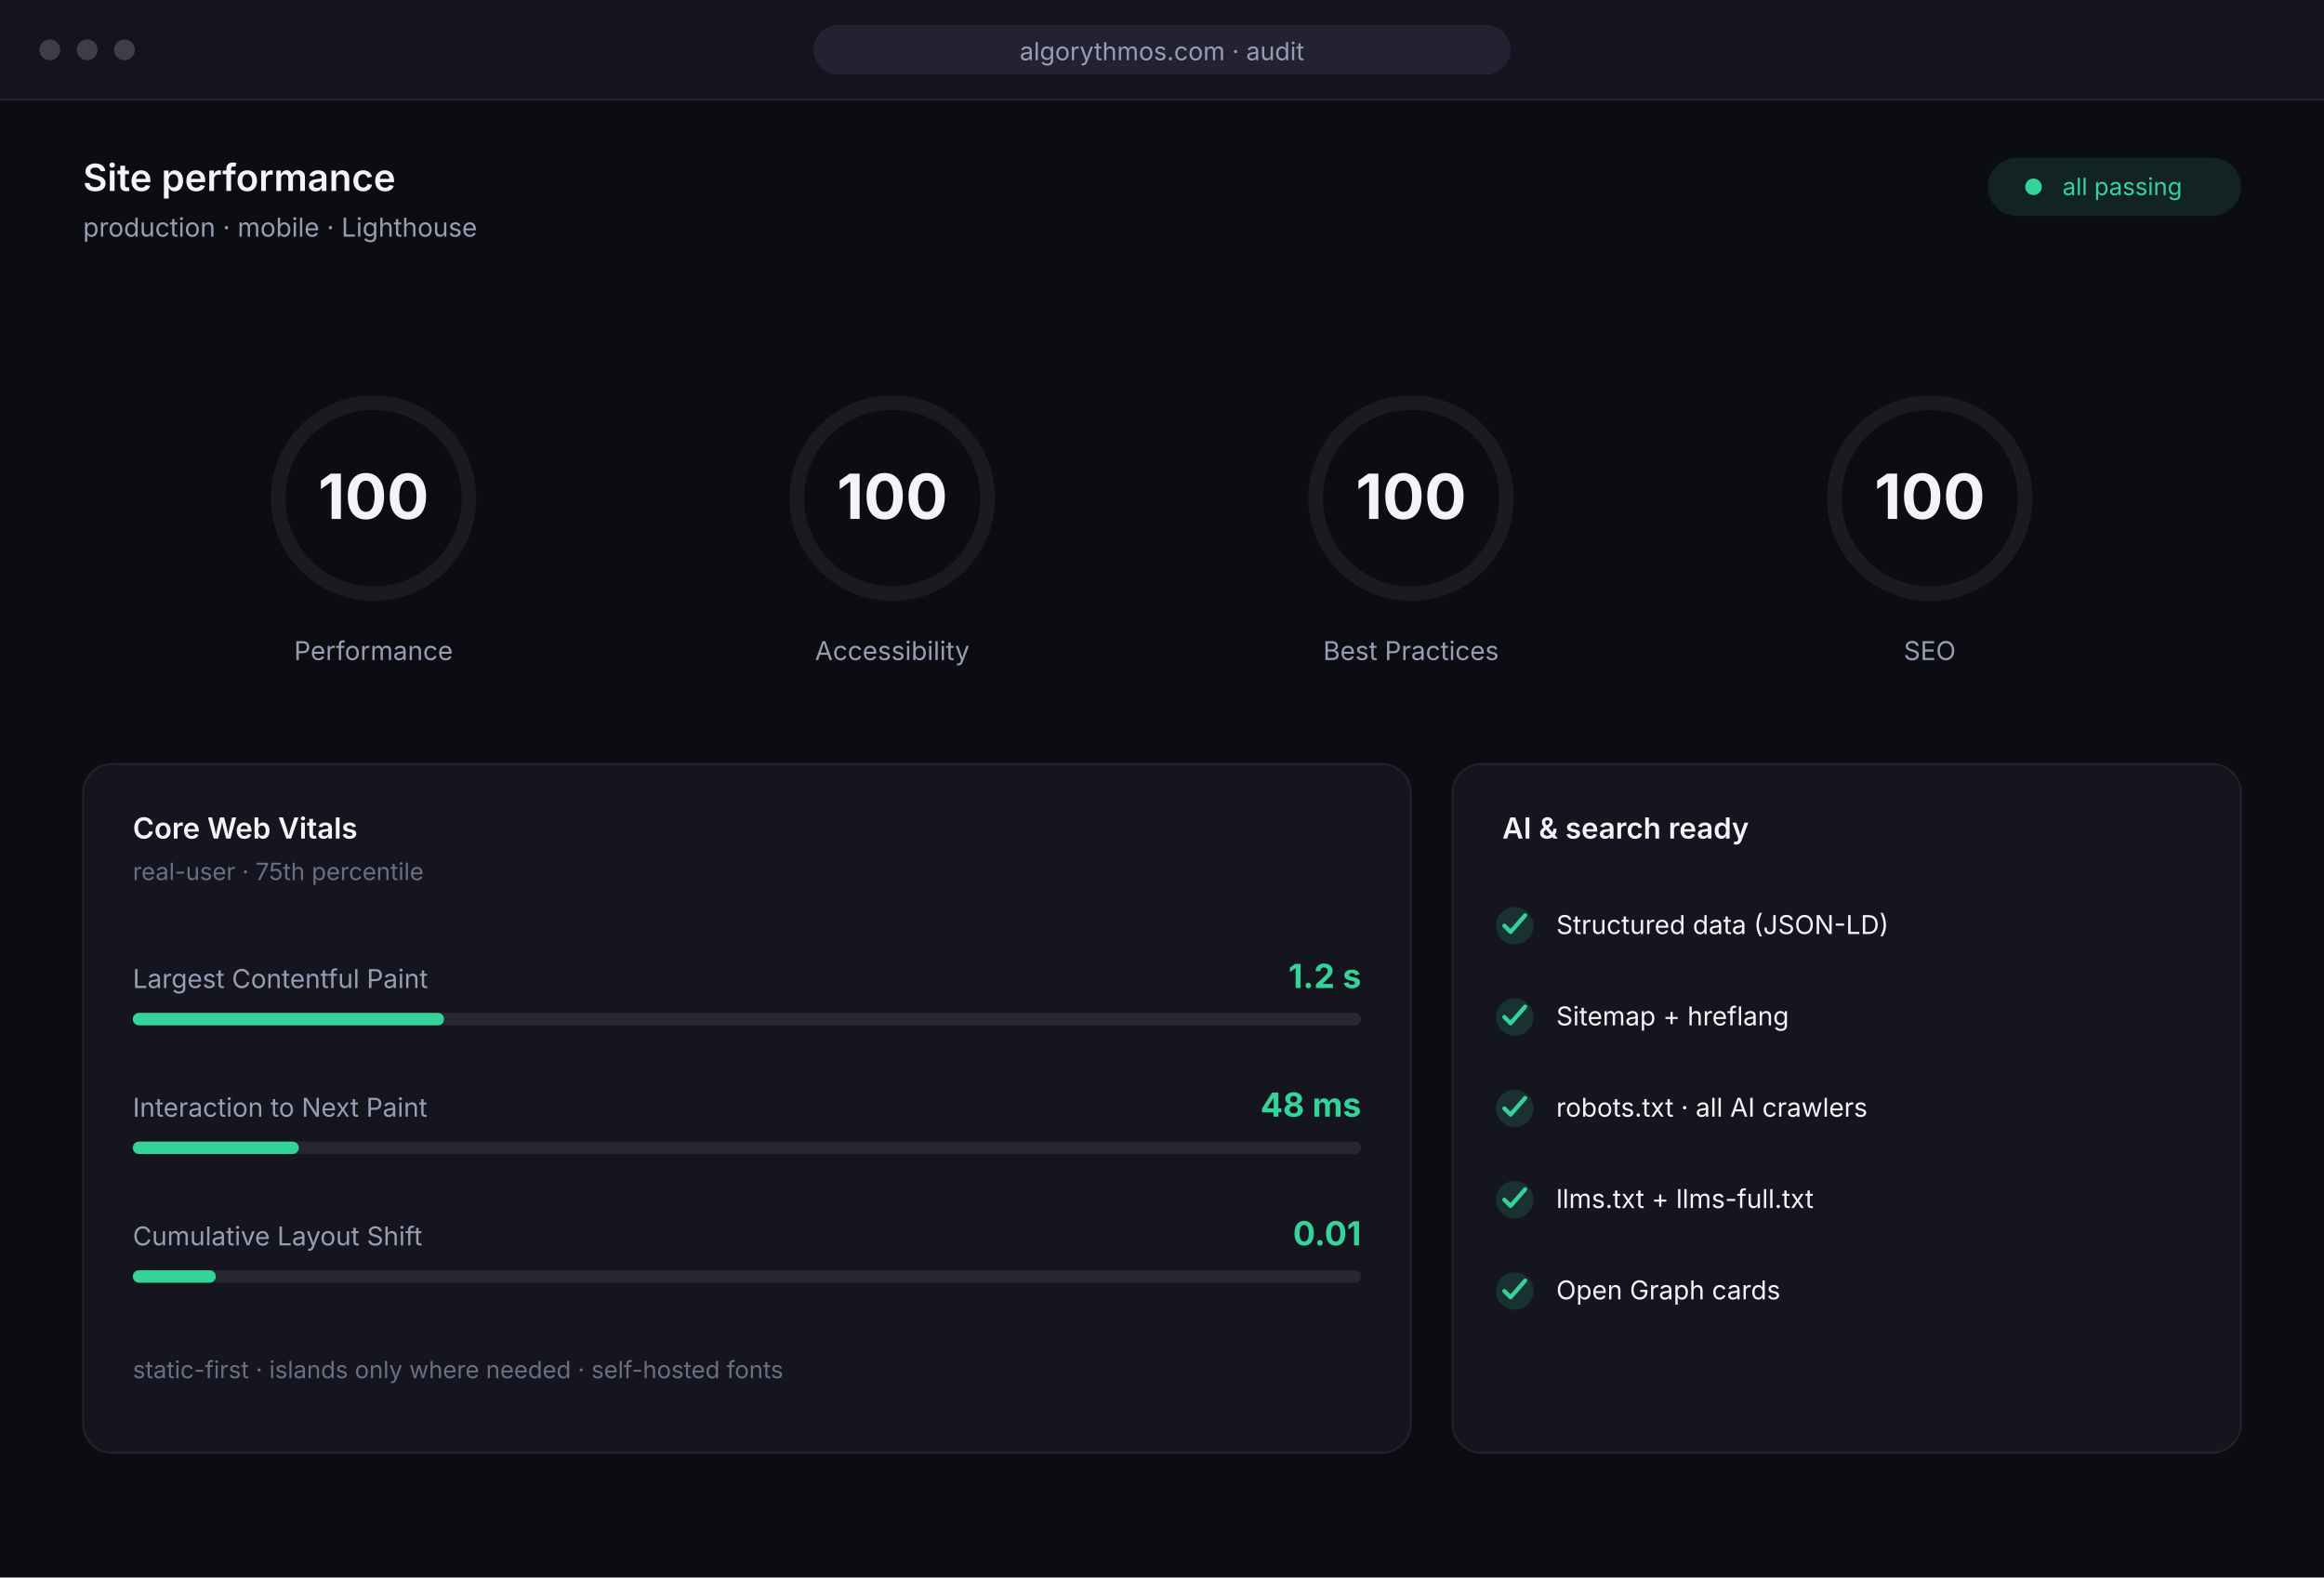
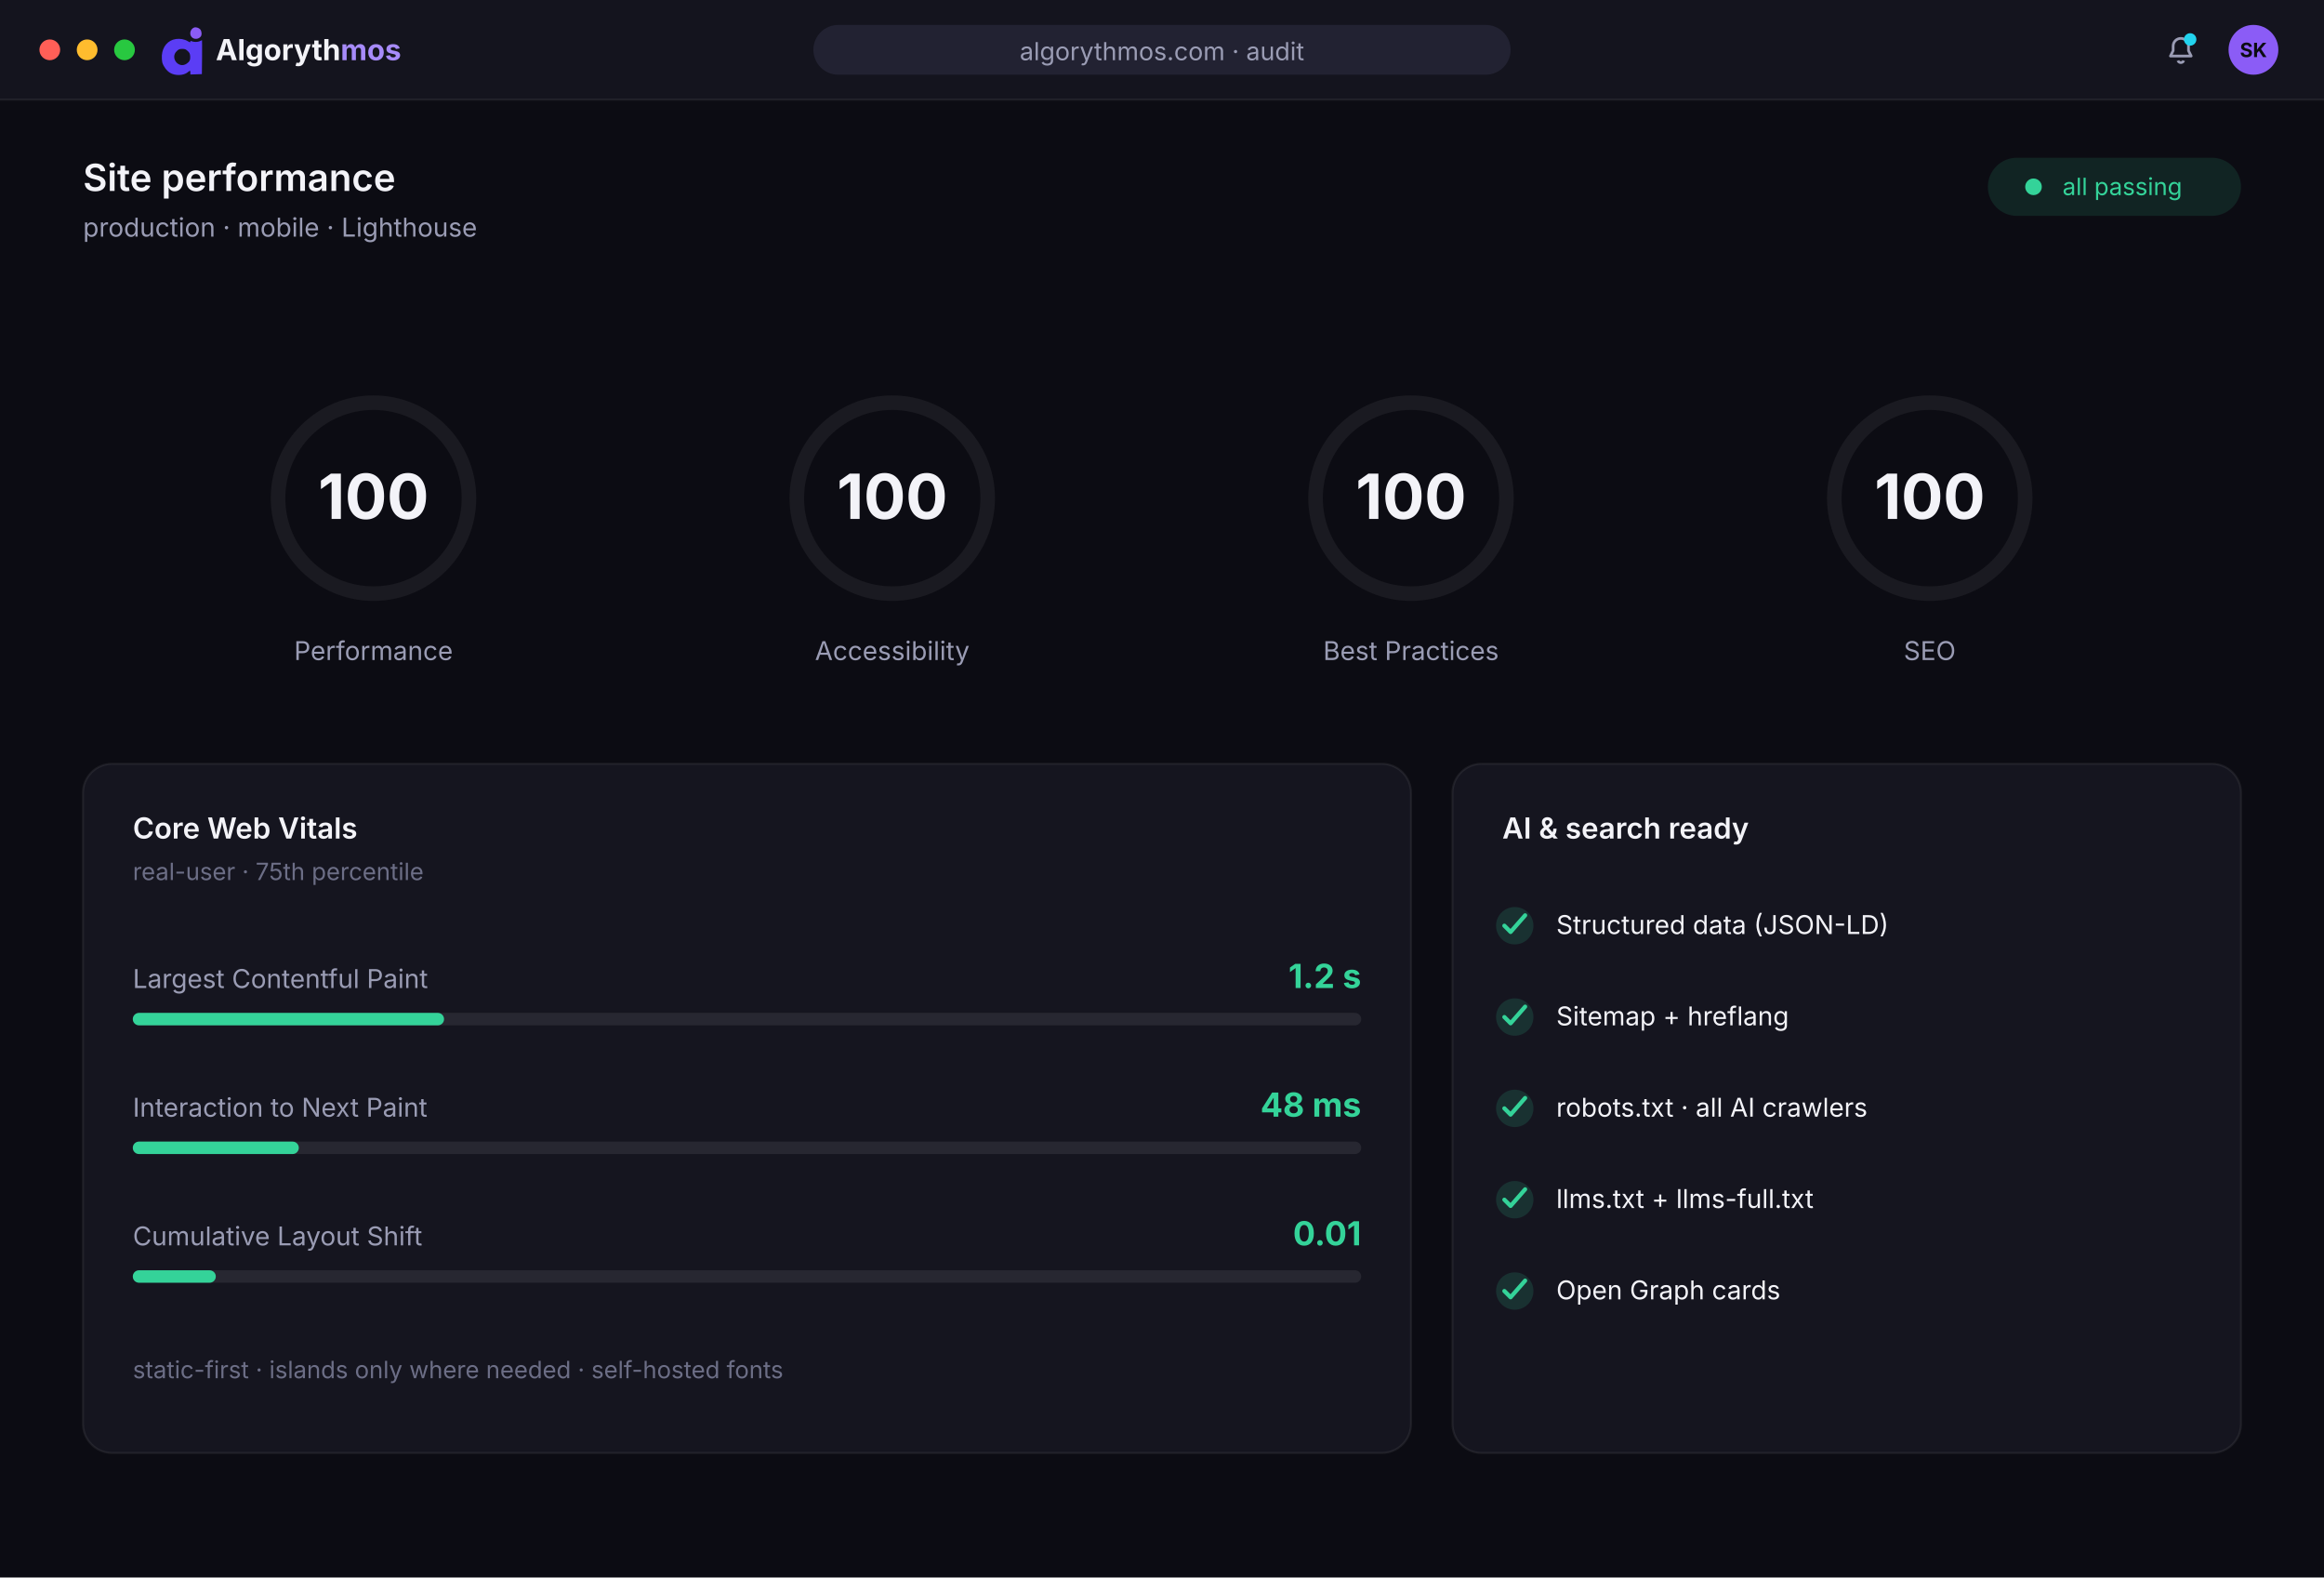
<svg xmlns="http://www.w3.org/2000/svg" viewBox="0 0 1120 760" width="1120" height="760" role="img" aria-label="AI-ready website performance panel">
  <defs>
    <style>text{font-family:'Inter',system-ui,-apple-system,Segoe UI,sans-serif;}.h{fill:#f3f3f8;}.m{fill:#9a9cb4;}.s{fill:#6c6e86;}.ring{fill:none;stroke-width:7;stroke-linecap:round;transform:rotate(-90deg);transform-origin:center;}</style>
  </defs>
  <rect width="1120" height="760" fill="#0c0c13" />
  <rect width="1120" height="48" fill="#14141e" />
  <line x1="0" y1="48" x2="1120" y2="48" stroke="#ffffff" stroke-opacity="0.07" />
-   <circle cx="24" cy="24" r="5" fill="#ffffff" fill-opacity="0.18" />
-   <circle cx="42" cy="24" r="5" fill="#ffffff" fill-opacity="0.18" />
-   <circle cx="60" cy="24" r="5" fill="#ffffff" fill-opacity="0.18" />
+   <circle cx="24" cy="24" r="5" fill="#ff5f57" />
+   <circle cx="42" cy="24" r="5" fill="#febc2e" />
+   <circle cx="60" cy="24" r="5" fill="#28c840" />
+   <g transform="translate(65.04 50.86) scale(0.03 -0.03)">
+     <path fill="#8b5cf6" d="M950 1253c-64-25-83-113-34-158 40-37 107-30 141 14 21 27 16 87-9 115-23 26-70 40-98 29z" />
+     <path fill="#5b3df5" d="M659 1069c-130-19-217-122-227-264-2-38 1-89 7-112 17-62 70-134 123-166 83-52 220-47 286 8 38 32 42 31 42-5v-31l93 3 92 3 3 273c1 149 1 272-1 272-2 0-18-7-36-16-32-16-97-16-133 0-13 6-18 4-18-8 0-14-7-13-44 9-52 31-123 43-187 34zm187-192c31-28 37-41 41-83 5-59-10-90-56-121-132-89-274 97-157 204 30 28 43 33 86 33 43 0 56-5 86-33z" />
+   </g>
+   <text x="104" y="29" font-size="14" font-weight="700" class="h">Algoryth<tspan fill="#a78bfa">mos</tspan>
+   </text>
+   <rect x="404" y="23" width="7" height="5.5" rx="1.2" fill="#34d399" />
+   <path d="M405.5 23v-1.6a2 2 0 0 1 4 0v1.6" fill="none" stroke="#34d399" stroke-width="1.2" />
+   <path d="M1046 27h10l-1.3-2.6v-2.2a3.7 3.7 0 0 0-7.4 0v2.2zM1049.6 29.2a1.5 1.5 0 0 0 2.8 0" fill="none" stroke="#9a9cb4" stroke-width="1.3" stroke-linejoin="round" />
+   <circle cx="1055.5" cy="19" r="3" fill="#22d3ee" />
+   <circle cx="1086" cy="24" r="12" fill="#8b5cf6" />
+   <text x="1086" y="27.5" font-size="9.5" font-weight="700" text-anchor="middle" fill="#0c0c13">SK</text>
  <rect x="392" y="12" width="336" height="24" rx="12" fill="#222232" />
  <text x="560" y="29" font-size="12" text-anchor="middle" class="m">algorythmos.com · audit</text>
  <text x="40" y="92" font-size="18" font-weight="600" class="h">Site performance</text>
  <text x="40" y="114" font-size="12.5" class="m">production · mobile · Lighthouse</text>
  <rect x="958" y="76" width="122" height="28" rx="14" fill="#34d399" fill-opacity="0.12" />
  <circle cx="980" cy="90" r="4" fill="#34d399" />
  <text x="994" y="94" font-size="11.5" fill="#34d399">all passing</text>
  <g>
    <circle cx="180" cy="240" r="46" class="ring" stroke="#34d399" stroke-dasharray="289 289" />
    <circle cx="180" cy="240" r="46" fill="none" stroke="#ffffff" stroke-opacity="0.06" stroke-width="7" />
    <circle cx="180" cy="240" r="46" class="ring" stroke="#34d399" stroke-dasharray="289 0" />
    <text x="180" y="250" font-size="30" font-weight="700" text-anchor="middle" class="h">100</text>
    <text x="180" y="318" font-size="12.5" text-anchor="middle" class="m">Performance</text>
  </g>
  <g>
    <circle cx="430" cy="240" r="46" fill="none" stroke="#ffffff" stroke-opacity="0.06" stroke-width="7" />
    <circle cx="430" cy="240" r="46" class="ring" stroke="#34d399" stroke-dasharray="289 0" />
    <text x="430" y="250" font-size="30" font-weight="700" text-anchor="middle" class="h">100</text>
    <text x="430" y="318" font-size="12.5" text-anchor="middle" class="m">Accessibility</text>
  </g>
  <g>
    <circle cx="680" cy="240" r="46" fill="none" stroke="#ffffff" stroke-opacity="0.06" stroke-width="7" />
    <circle cx="680" cy="240" r="46" class="ring" stroke="#34d399" stroke-dasharray="289 0" />
    <text x="680" y="250" font-size="30" font-weight="700" text-anchor="middle" class="h">100</text>
    <text x="680" y="318" font-size="12.5" text-anchor="middle" class="m">Best Practices</text>
  </g>
  <g>
    <circle cx="930" cy="240" r="46" fill="none" stroke="#ffffff" stroke-opacity="0.06" stroke-width="7" />
    <circle cx="930" cy="240" r="46" class="ring" stroke="#34d399" stroke-dasharray="289 0" />
    <text x="930" y="250" font-size="30" font-weight="700" text-anchor="middle" class="h">100</text>
    <text x="930" y="318" font-size="12.5" text-anchor="middle" class="m">SEO</text>
  </g>
  <rect x="40" y="368" width="640" height="332" rx="14" fill="#15151f" stroke="#ffffff" stroke-opacity="0.07" />
  <text x="64" y="404" font-size="14" font-weight="600" class="h">Core Web Vitals</text>
  <text x="64" y="424" font-size="11.5" class="s">real-user · 75th percentile</text>
  <g>
    <text x="64" y="476" font-size="12.5" class="m">Largest Contentful Paint</text>
    <text x="656" y="476" font-size="16" font-weight="700" text-anchor="end" fill="#34d399">1.2 s</text>
    <rect x="64" y="488" width="592" height="6" rx="3" fill="#ffffff" fill-opacity="0.08" />
    <rect x="64" y="488" width="150" height="6" rx="3" fill="#34d399" />
  </g>
  <g>
    <text x="64" y="538" font-size="12.5" class="m">Interaction to Next Paint</text>
    <text x="656" y="538" font-size="16" font-weight="700" text-anchor="end" fill="#34d399">48 ms</text>
    <rect x="64" y="550" width="592" height="6" rx="3" fill="#ffffff" fill-opacity="0.08" />
    <rect x="64" y="550" width="80" height="6" rx="3" fill="#34d399" />
  </g>
  <g>
    <text x="64" y="600" font-size="12.5" class="m">Cumulative Layout Shift</text>
    <text x="656" y="600" font-size="16" font-weight="700" text-anchor="end" fill="#34d399">0.01</text>
    <rect x="64" y="612" width="592" height="6" rx="3" fill="#ffffff" fill-opacity="0.08" />
    <rect x="64" y="612" width="40" height="6" rx="3" fill="#34d399" />
  </g>
  <text x="64" y="664" font-size="11.5" class="s">static-first · islands only where needed · self-hosted fonts</text>
  <rect x="700" y="368" width="380" height="332" rx="14" fill="#15151f" stroke="#ffffff" stroke-opacity="0.07" />
  <text x="724" y="404" font-size="14" font-weight="600" class="h">AI &amp; search ready</text>
  <g font-size="12.5">
    <circle cx="730" cy="446" r="9" fill="#34d399" fill-opacity="0.15" />
    <path d="M725 446 l3 3 l7 -8" fill="none" stroke="#34d399" stroke-width="2" stroke-linecap="round" stroke-linejoin="round" />
    <text x="750" y="450" class="h">Structured data (JSON-LD)</text>
    <circle cx="730" cy="490" r="9" fill="#34d399" fill-opacity="0.15" />
    <path d="M725 490 l3 3 l7 -8" fill="none" stroke="#34d399" stroke-width="2" stroke-linecap="round" stroke-linejoin="round" />
    <text x="750" y="494" class="h">Sitemap + hreflang</text>
    <circle cx="730" cy="534" r="9" fill="#34d399" fill-opacity="0.15" />
    <path d="M725 534 l3 3 l7 -8" fill="none" stroke="#34d399" stroke-width="2" stroke-linecap="round" stroke-linejoin="round" />
    <text x="750" y="538" class="h">robots.txt · all AI crawlers</text>
    <circle cx="730" cy="578" r="9" fill="#34d399" fill-opacity="0.15" />
    <path d="M725 578 l3 3 l7 -8" fill="none" stroke="#34d399" stroke-width="2" stroke-linecap="round" stroke-linejoin="round" />
    <text x="750" y="582" class="h">llms.txt + llms-full.txt</text>
    <circle cx="730" cy="622" r="9" fill="#34d399" fill-opacity="0.15" />
    <path d="M725 622 l3 3 l7 -8" fill="none" stroke="#34d399" stroke-width="2" stroke-linecap="round" stroke-linejoin="round" />
    <text x="750" y="626" class="h">Open Graph cards</text>
  </g>
</svg>
